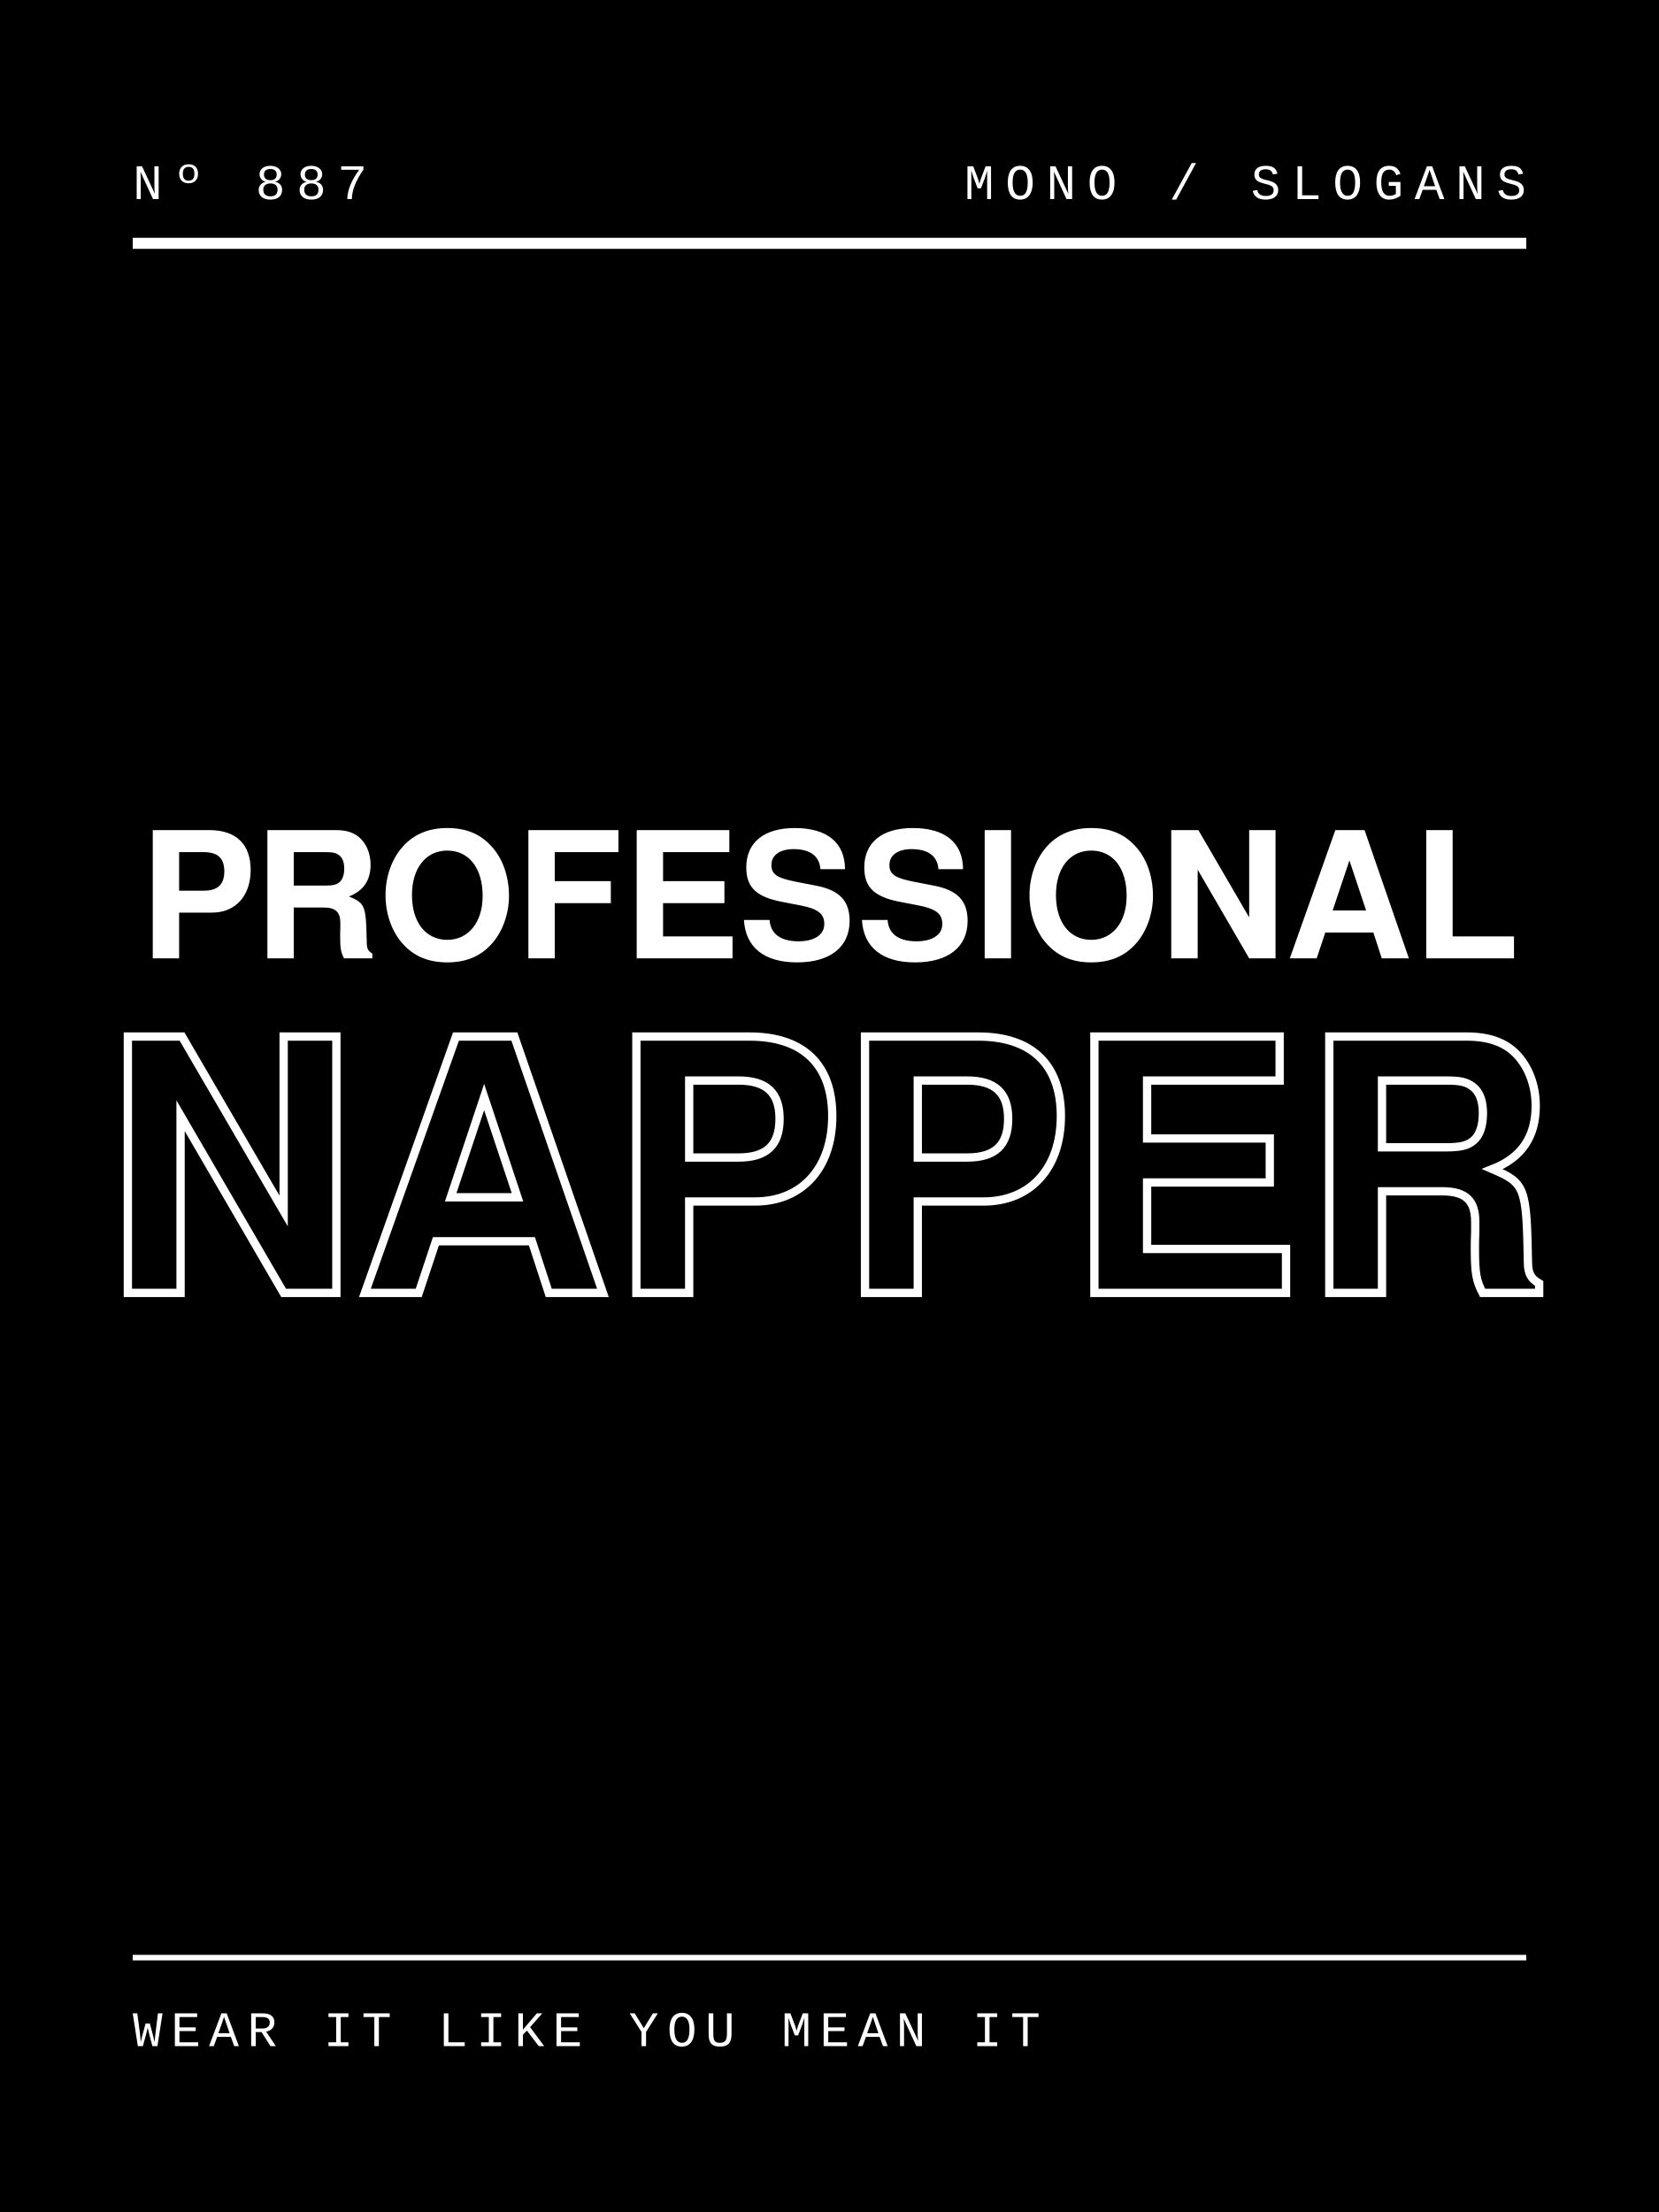
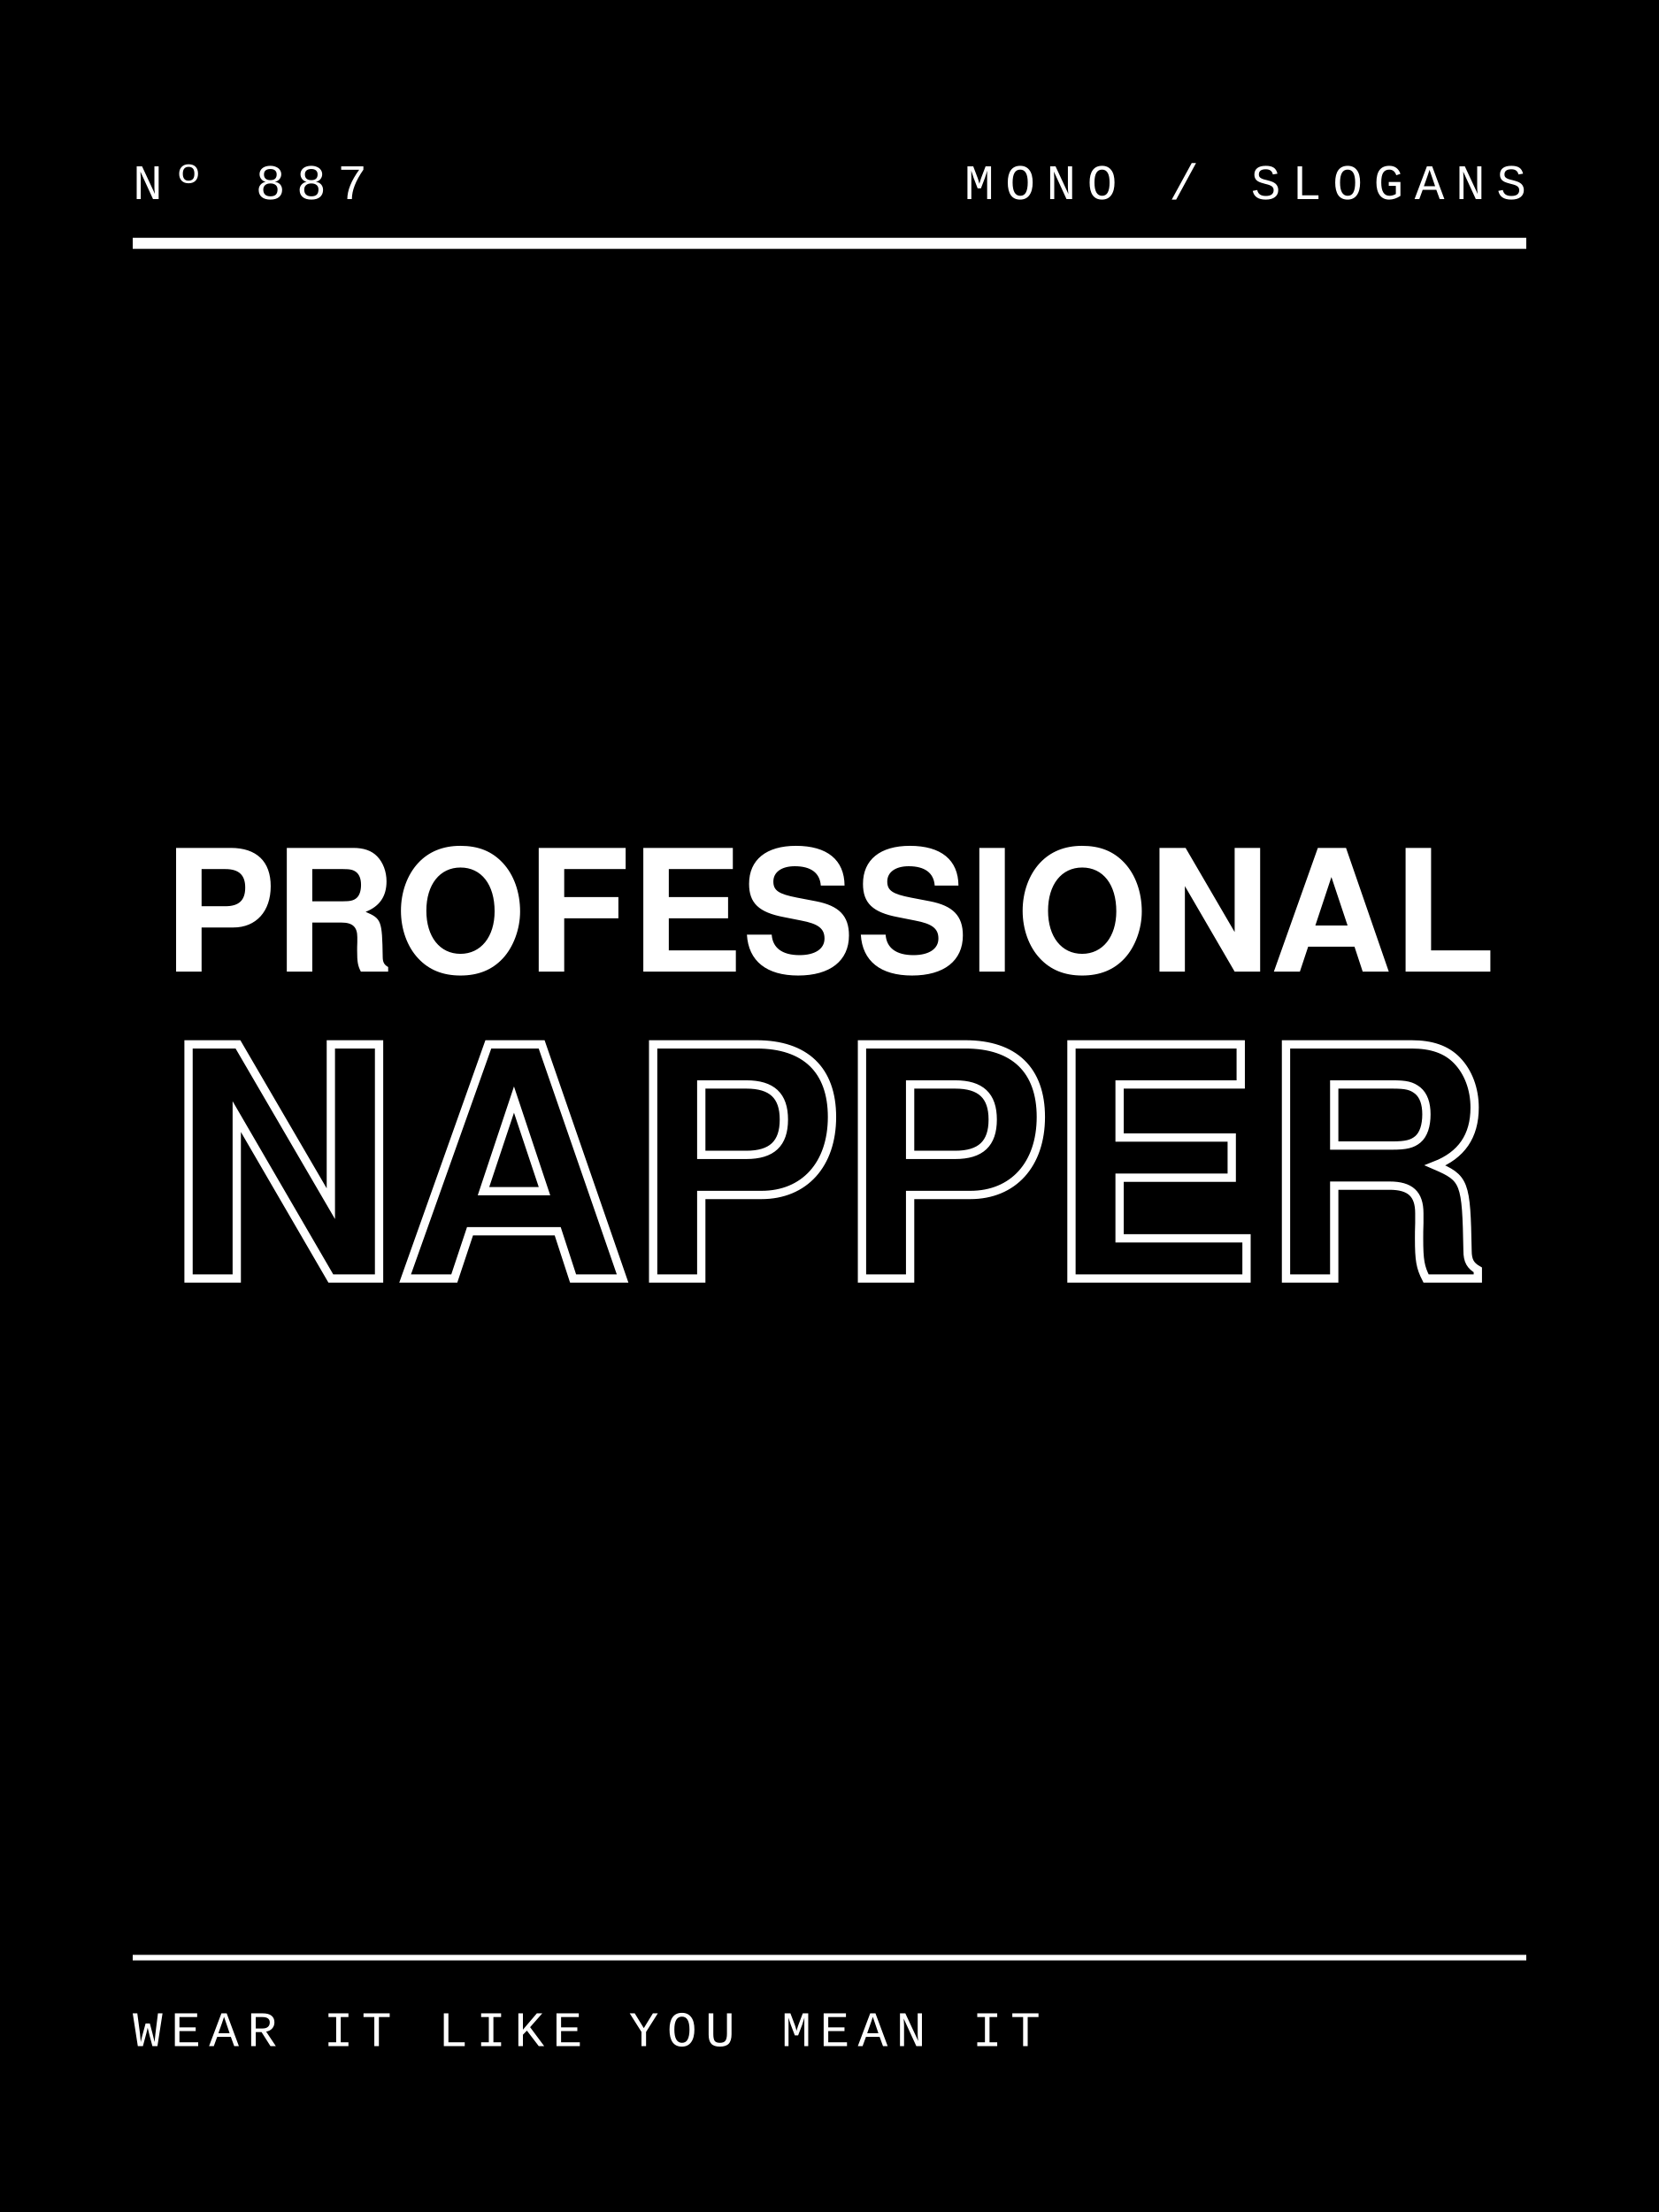
<svg xmlns="http://www.w3.org/2000/svg" viewBox="0 0 300 400" width="300" height="400">
  <rect width="300" height="400" fill="#000000" />
  <text x="24" y="36" font-size="9" letter-spacing="2" font-family="'Courier New', Courier, monospace" fill="#FFFFFF">Nº 887</text>
  <text x="276" y="36" font-size="9" letter-spacing="2" text-anchor="end" font-family="'Courier New', Courier, monospace" fill="#FFFFFF">MONO / SLOGANS</text>
  <line x1="24" y1="44" x2="276" y2="44" stroke="#FFFFFF" stroke-width="2" />
-   <text x="150" y="173.3" font-size="31.8" font-weight="900" text-anchor="middle" font-family="Helvetica, Arial, sans-serif" fill="#FFFFFF" textLength="252" lengthAdjust="spacingAndGlyphs">PROFESSIONAL</text>
-   <text x="150" y="233.8" font-size="63.6" font-weight="900" text-anchor="middle" font-family="Helvetica, Arial, sans-serif" fill="none" stroke="#FFFFFF" stroke-width="1.5" textLength="252" lengthAdjust="spacingAndGlyphs">NAPPER</text>
+   <text x="150" y="175.7" font-size="30.7" font-weight="900" text-anchor="middle" font-family="Helvetica, Arial, sans-serif" fill="#FFFFFF">PROFESSIONAL</text>
+   <text x="150" y="231.2" font-size="58.1" font-weight="900" text-anchor="middle" font-family="Helvetica, Arial, sans-serif" fill="none" stroke="#FFFFFF" stroke-width="1.5">NAPPER</text>
  <line x1="24" y1="354" x2="276" y2="354" stroke="#FFFFFF" stroke-width="1" />
  <text x="24" y="370" font-size="9" letter-spacing="1.5" font-family="'Courier New', Courier, monospace" fill="#FFFFFF">WEAR IT LIKE YOU MEAN IT</text>
</svg>
